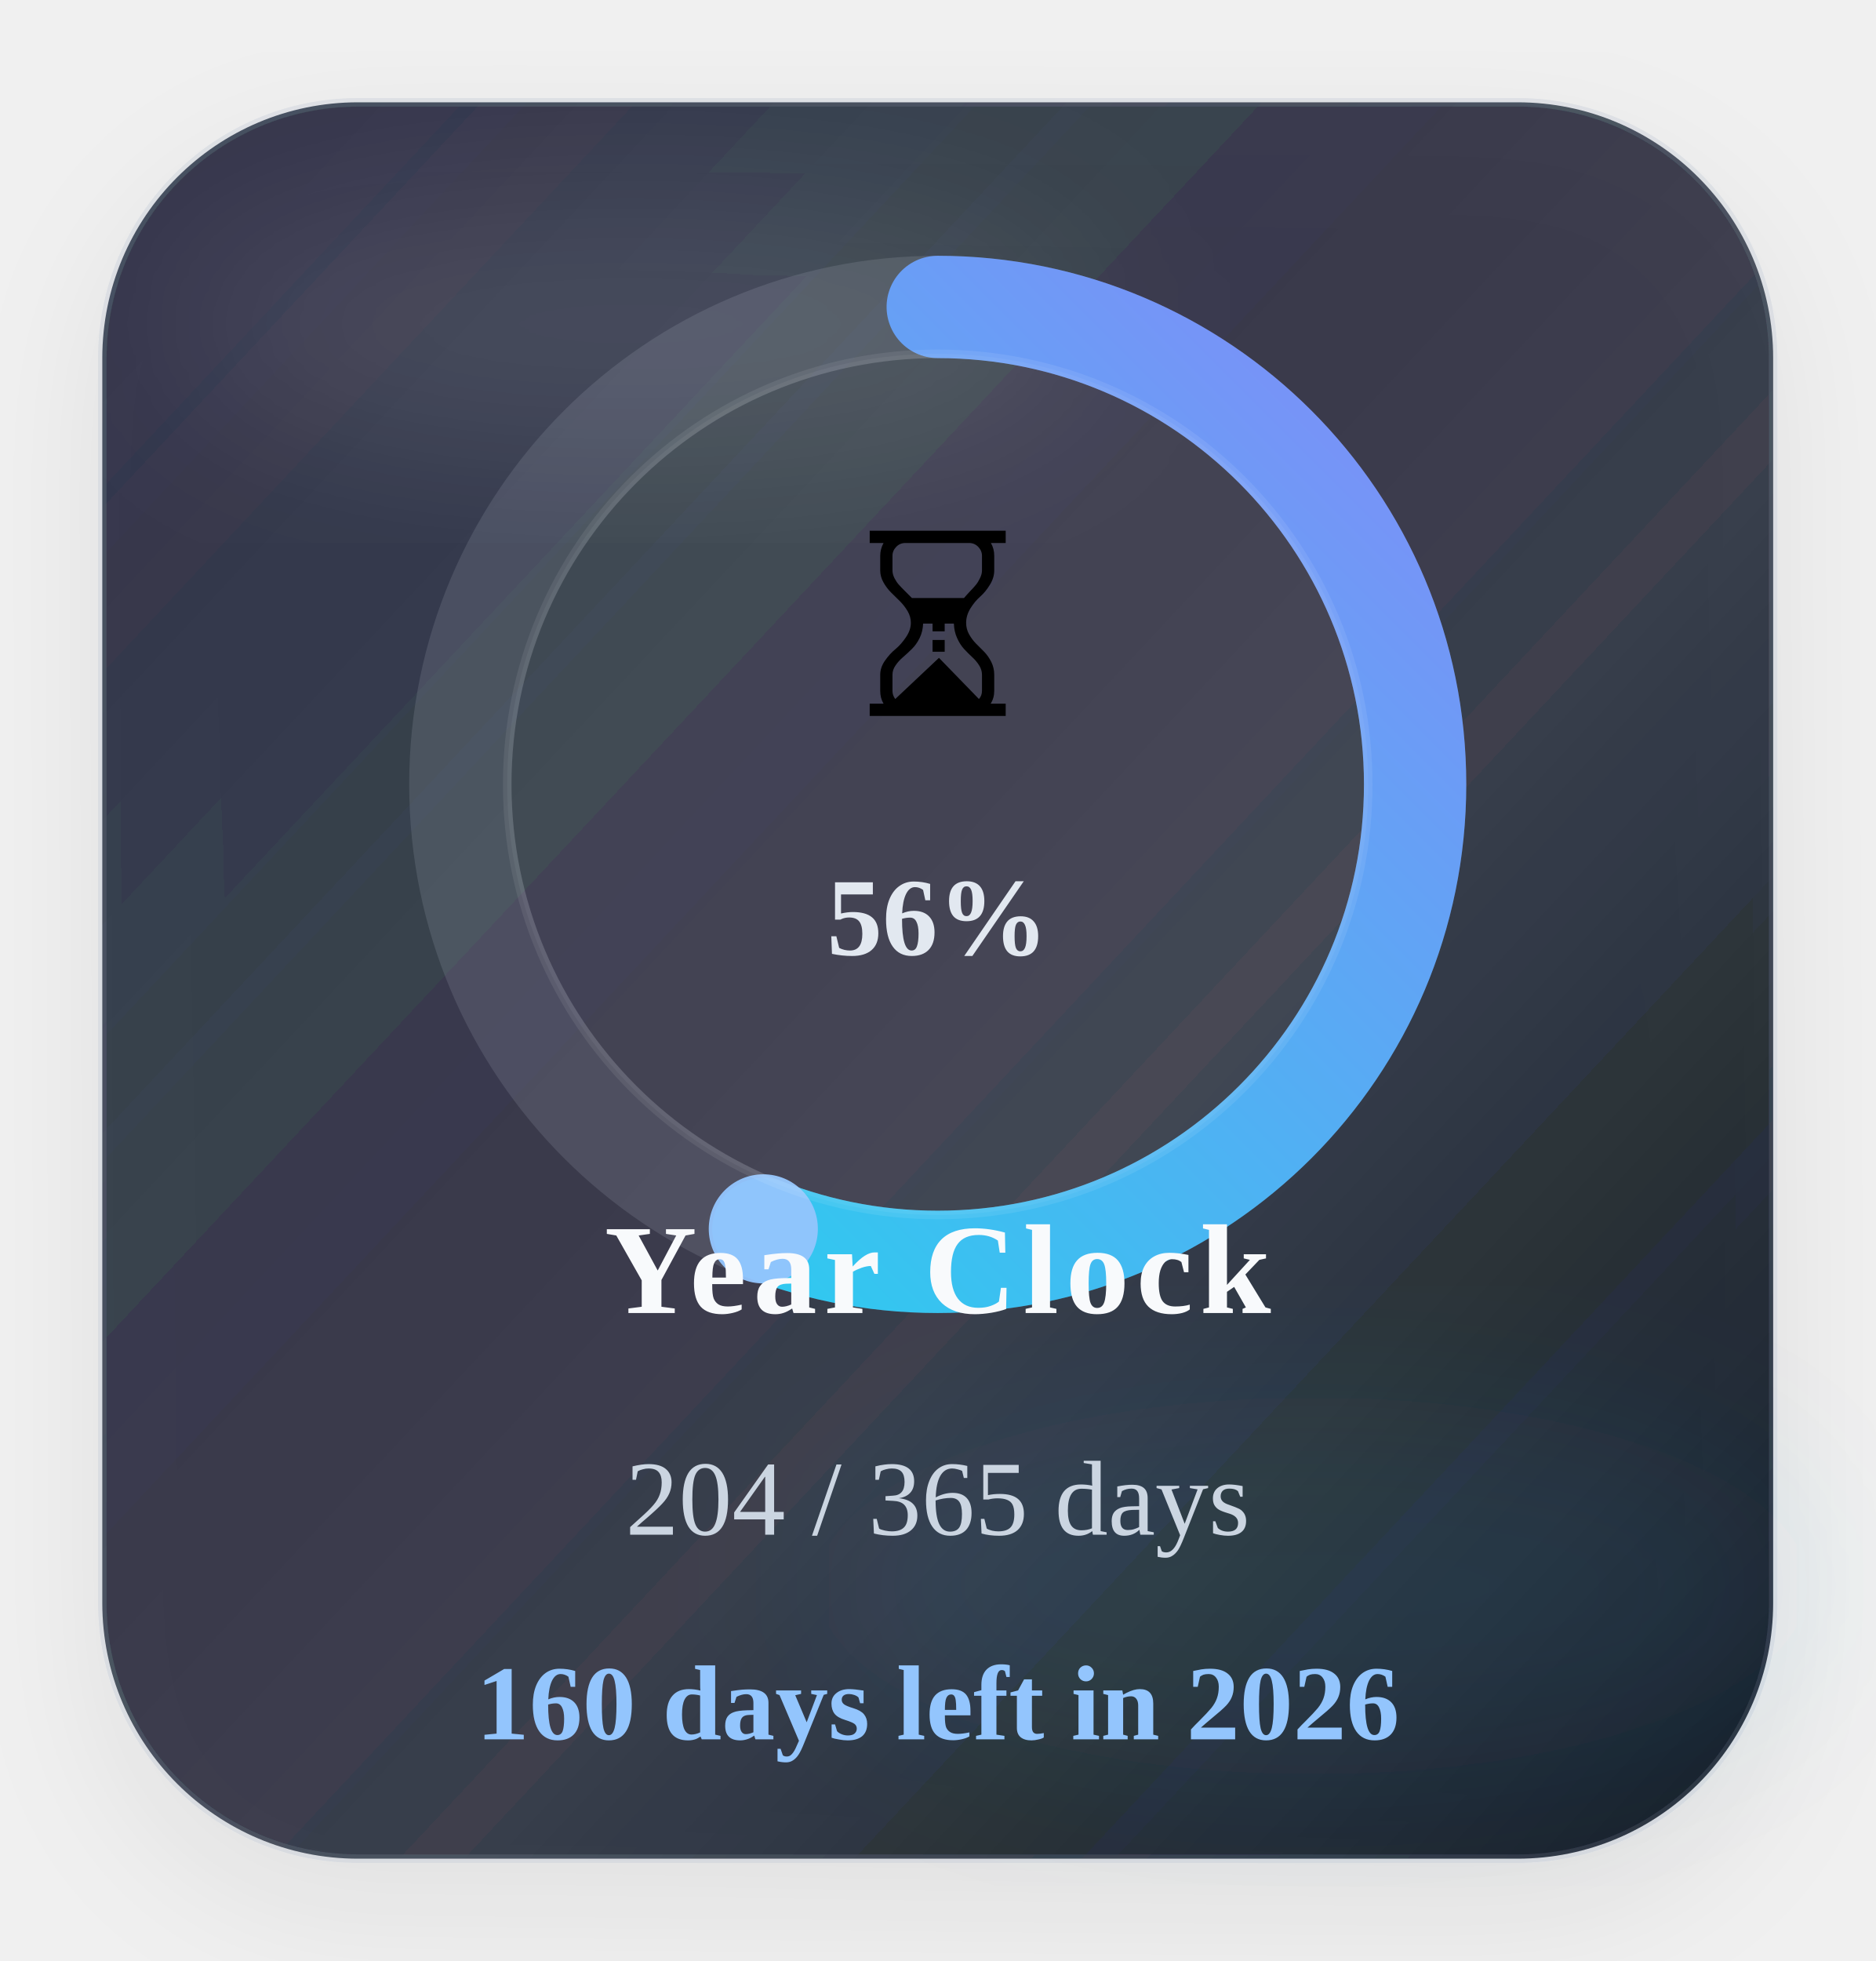
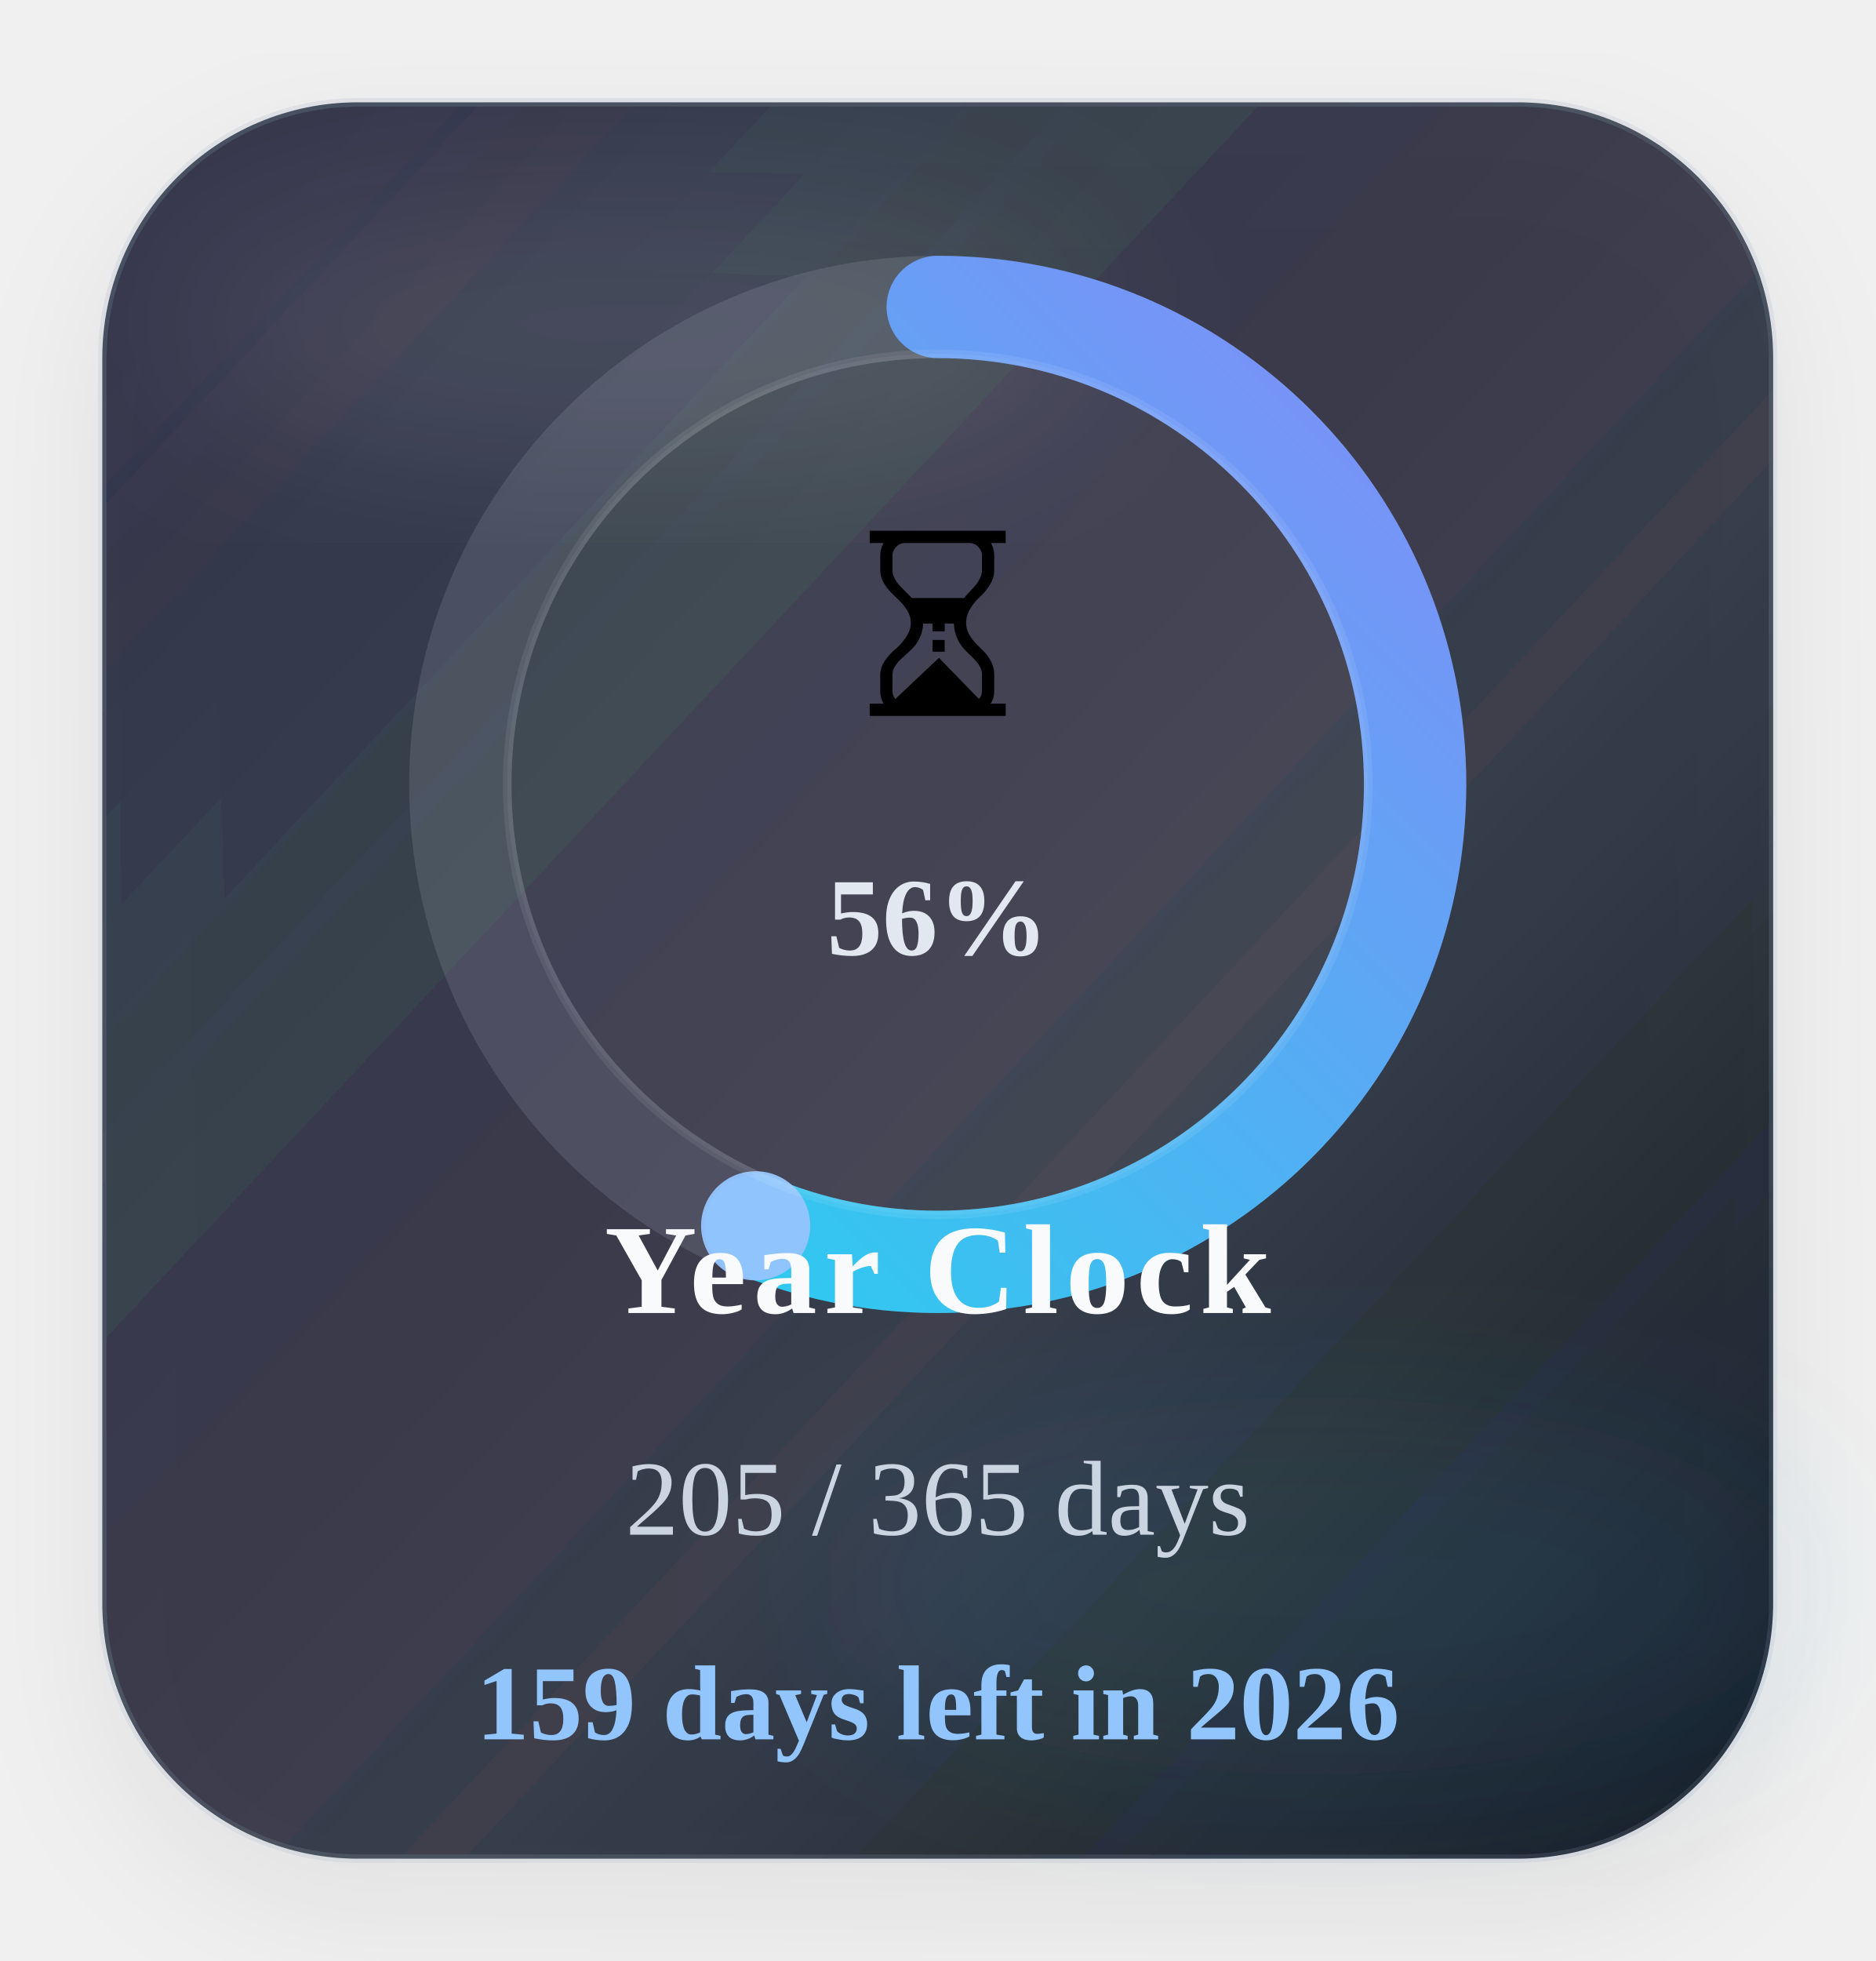
<svg xmlns="http://www.w3.org/2000/svg" width="220" height="230" viewBox="0 0 220 230" role="img" aria-label="Time progress for 2026">
  <defs>
    <linearGradient id="timeGradient" x1="0%" y1="0%" x2="100%" y2="100%">
      <stop offset="0%" stop-color="#22d3ee" />
      <stop offset="100%" stop-color="#818cf8" />
    </linearGradient>
    <linearGradient id="timeCard" x1="0%" y1="0%" x2="100%" y2="100%">
      <stop offset="0%" stop-color="#1c2537" stop-opacity="0.88" />
      <stop offset="60%" stop-color="#111827" stop-opacity="0.8" />
      <stop offset="100%" stop-color="#0b1220" stop-opacity="0.96" />
    </linearGradient>
    <filter id="timeShadow" x="-25%" y="-25%" width="150%" height="150%">
      <feDropShadow dx="0" dy="6" stdDeviation="8" flood-color="#020617" flood-opacity="0.08" />
    </filter>
    <filter id="timeBlur" x="-30%" y="-30%" width="160%" height="160%">
      <feGaussianBlur stdDeviation="10" />
    </filter>
  </defs>
  <rect x="12" y="12" width="196" height="206" rx="30" fill="url(#timeCard)" stroke="#94a3b8" stroke-opacity="0.18" filter="url(#timeShadow)" />
  <ellipse cx="74" cy="38" rx="54" ry="16" fill="#ffffff" fill-opacity="0.09" filter="url(#timeBlur)" />
  <ellipse cx="154" cy="186" rx="58" ry="22" fill="#38bdf8" fill-opacity="0.08" filter="url(#timeBlur)" />
  <circle class="ring-track" cx="110" cy="92" r="56" fill="none" stroke="#cbd5e1" stroke-opacity="0.14" stroke-width="12" />
-   <circle class="progress-ring" cx="110" cy="92" r="56" fill="none" stroke="url(#timeGradient)" stroke-width="12" stroke-linecap="round" stroke-dasharray="351.86" stroke-dashoffset="154.98" data-target-offset="154.98" data-ring-length="351.86" transform="rotate(-90 110 92)" />
-   <circle class="progress-endcap" cx="89.54" cy="144.13" r="6.4" fill="#93c5fd" fill-opacity="0.96" data-center-x="110" data-center-y="92" data-radius="56" data-target-angle="111.4323" />
+   <circle class="progress-ring" cx="110" cy="92" r="56" fill="none" stroke="url(#timeGradient)" stroke-width="12" stroke-linecap="round" stroke-dasharray="351.86" stroke-dashoffset="154.02" data-target-offset="154.02" data-ring-length="351.86" transform="rotate(-90 110 92)" />
+   <circle class="progress-endcap" cx="88.64" cy="143.77" r="6.4" fill="#93c5fd" fill-opacity="0.96" data-center-x="110" data-center-y="92" data-radius="56" data-target-angle="112.4185" />
  <circle class="ring-core" cx="110" cy="92" r="50.5" fill="#ffffff" fill-opacity="0.05" stroke="#ffffff" stroke-opacity="0.08" />
  <text class="progress-emoji" x="110" y="84" text-anchor="middle" font-size="30">⏳</text>
  <text class="progress-percent" x="110" y="112" text-anchor="middle" font-size="13" font-weight="700" fill="#e2e8f0">56%</text>
  <text class="progress-label" x="110" y="154" text-anchor="middle" font-size="15" font-weight="700" letter-spacing="0.8" fill="#f8fafc">Year Clock</text>
-   <text class="progress-value" x="110" y="180" text-anchor="middle" font-size="12.5" fill="#cbd5e1">204 / 365 days</text>
-   <text class="progress-status" data-status-state="remaining" x="110" y="204" text-anchor="middle" font-size="12.5" font-weight="700" fill="#93c5fd">160 days left in 2026</text>
+   <text class="progress-value" x="110" y="180" text-anchor="middle" font-size="12.5" fill="#cbd5e1">205 / 365 days</text>
+   <text class="progress-status" data-status-state="remaining" x="110" y="204" text-anchor="middle" font-size="12.5" font-weight="700" fill="#93c5fd">159 days left in 2026</text>
</svg>
